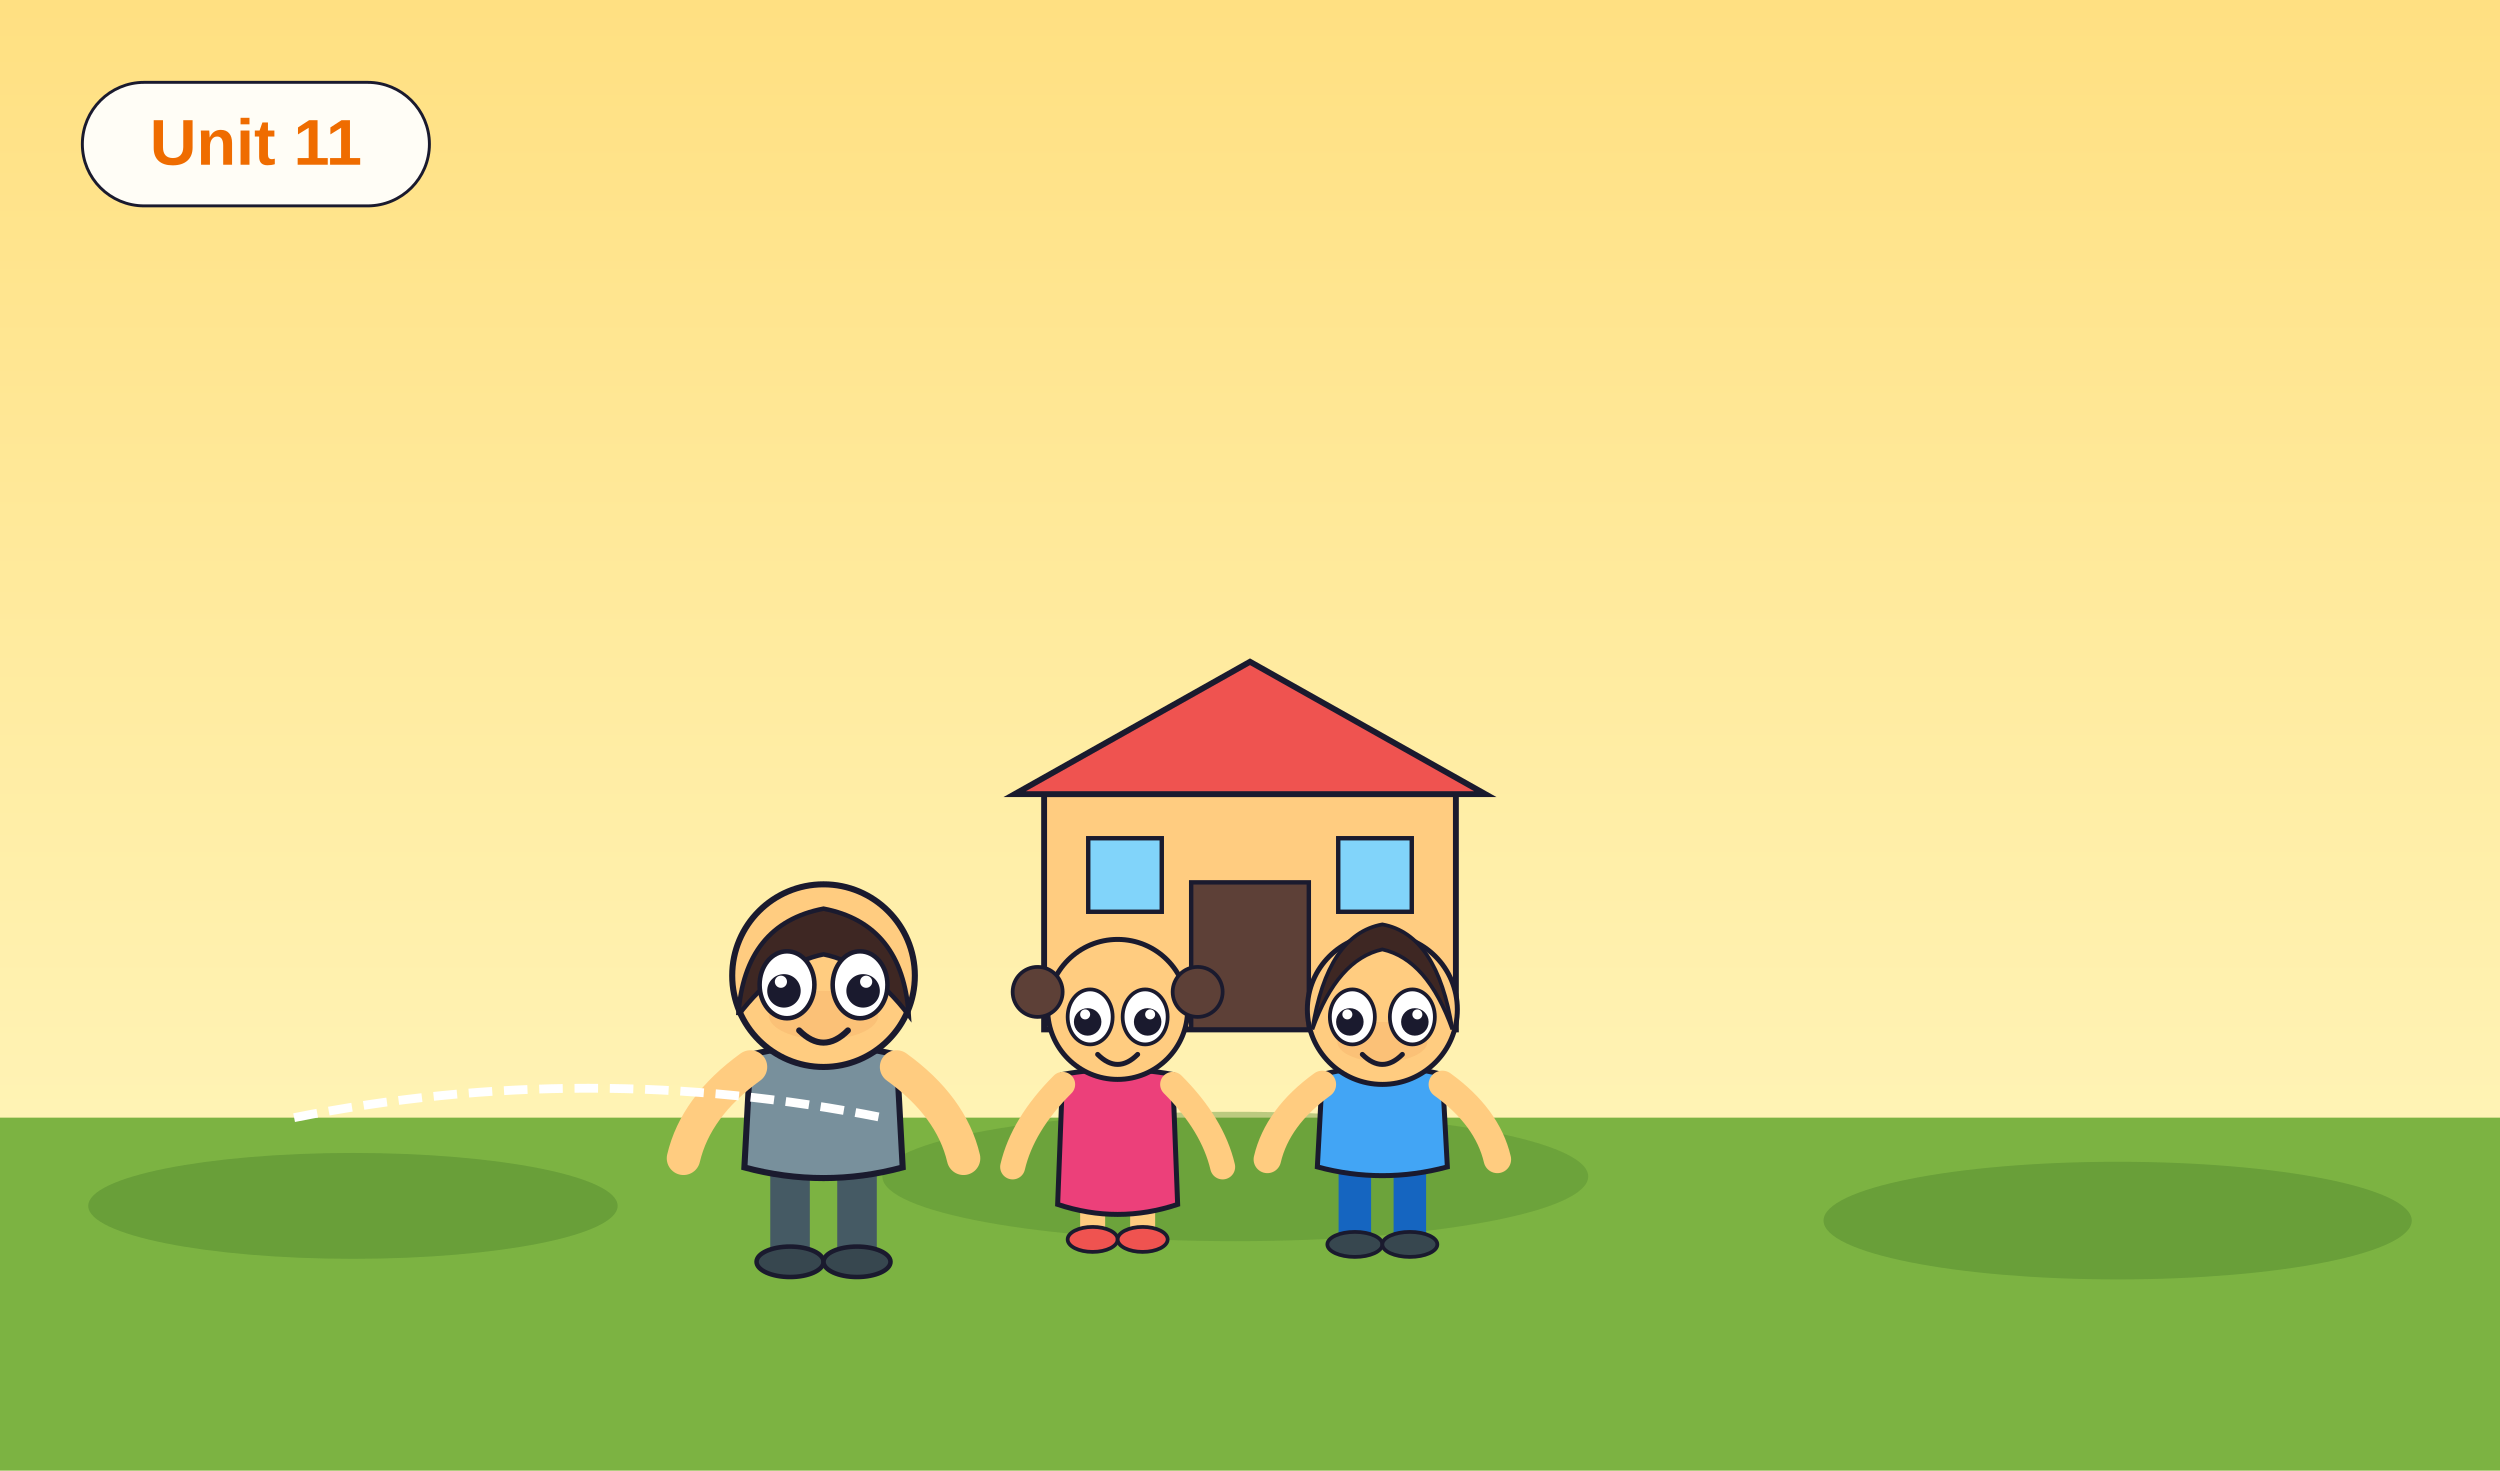
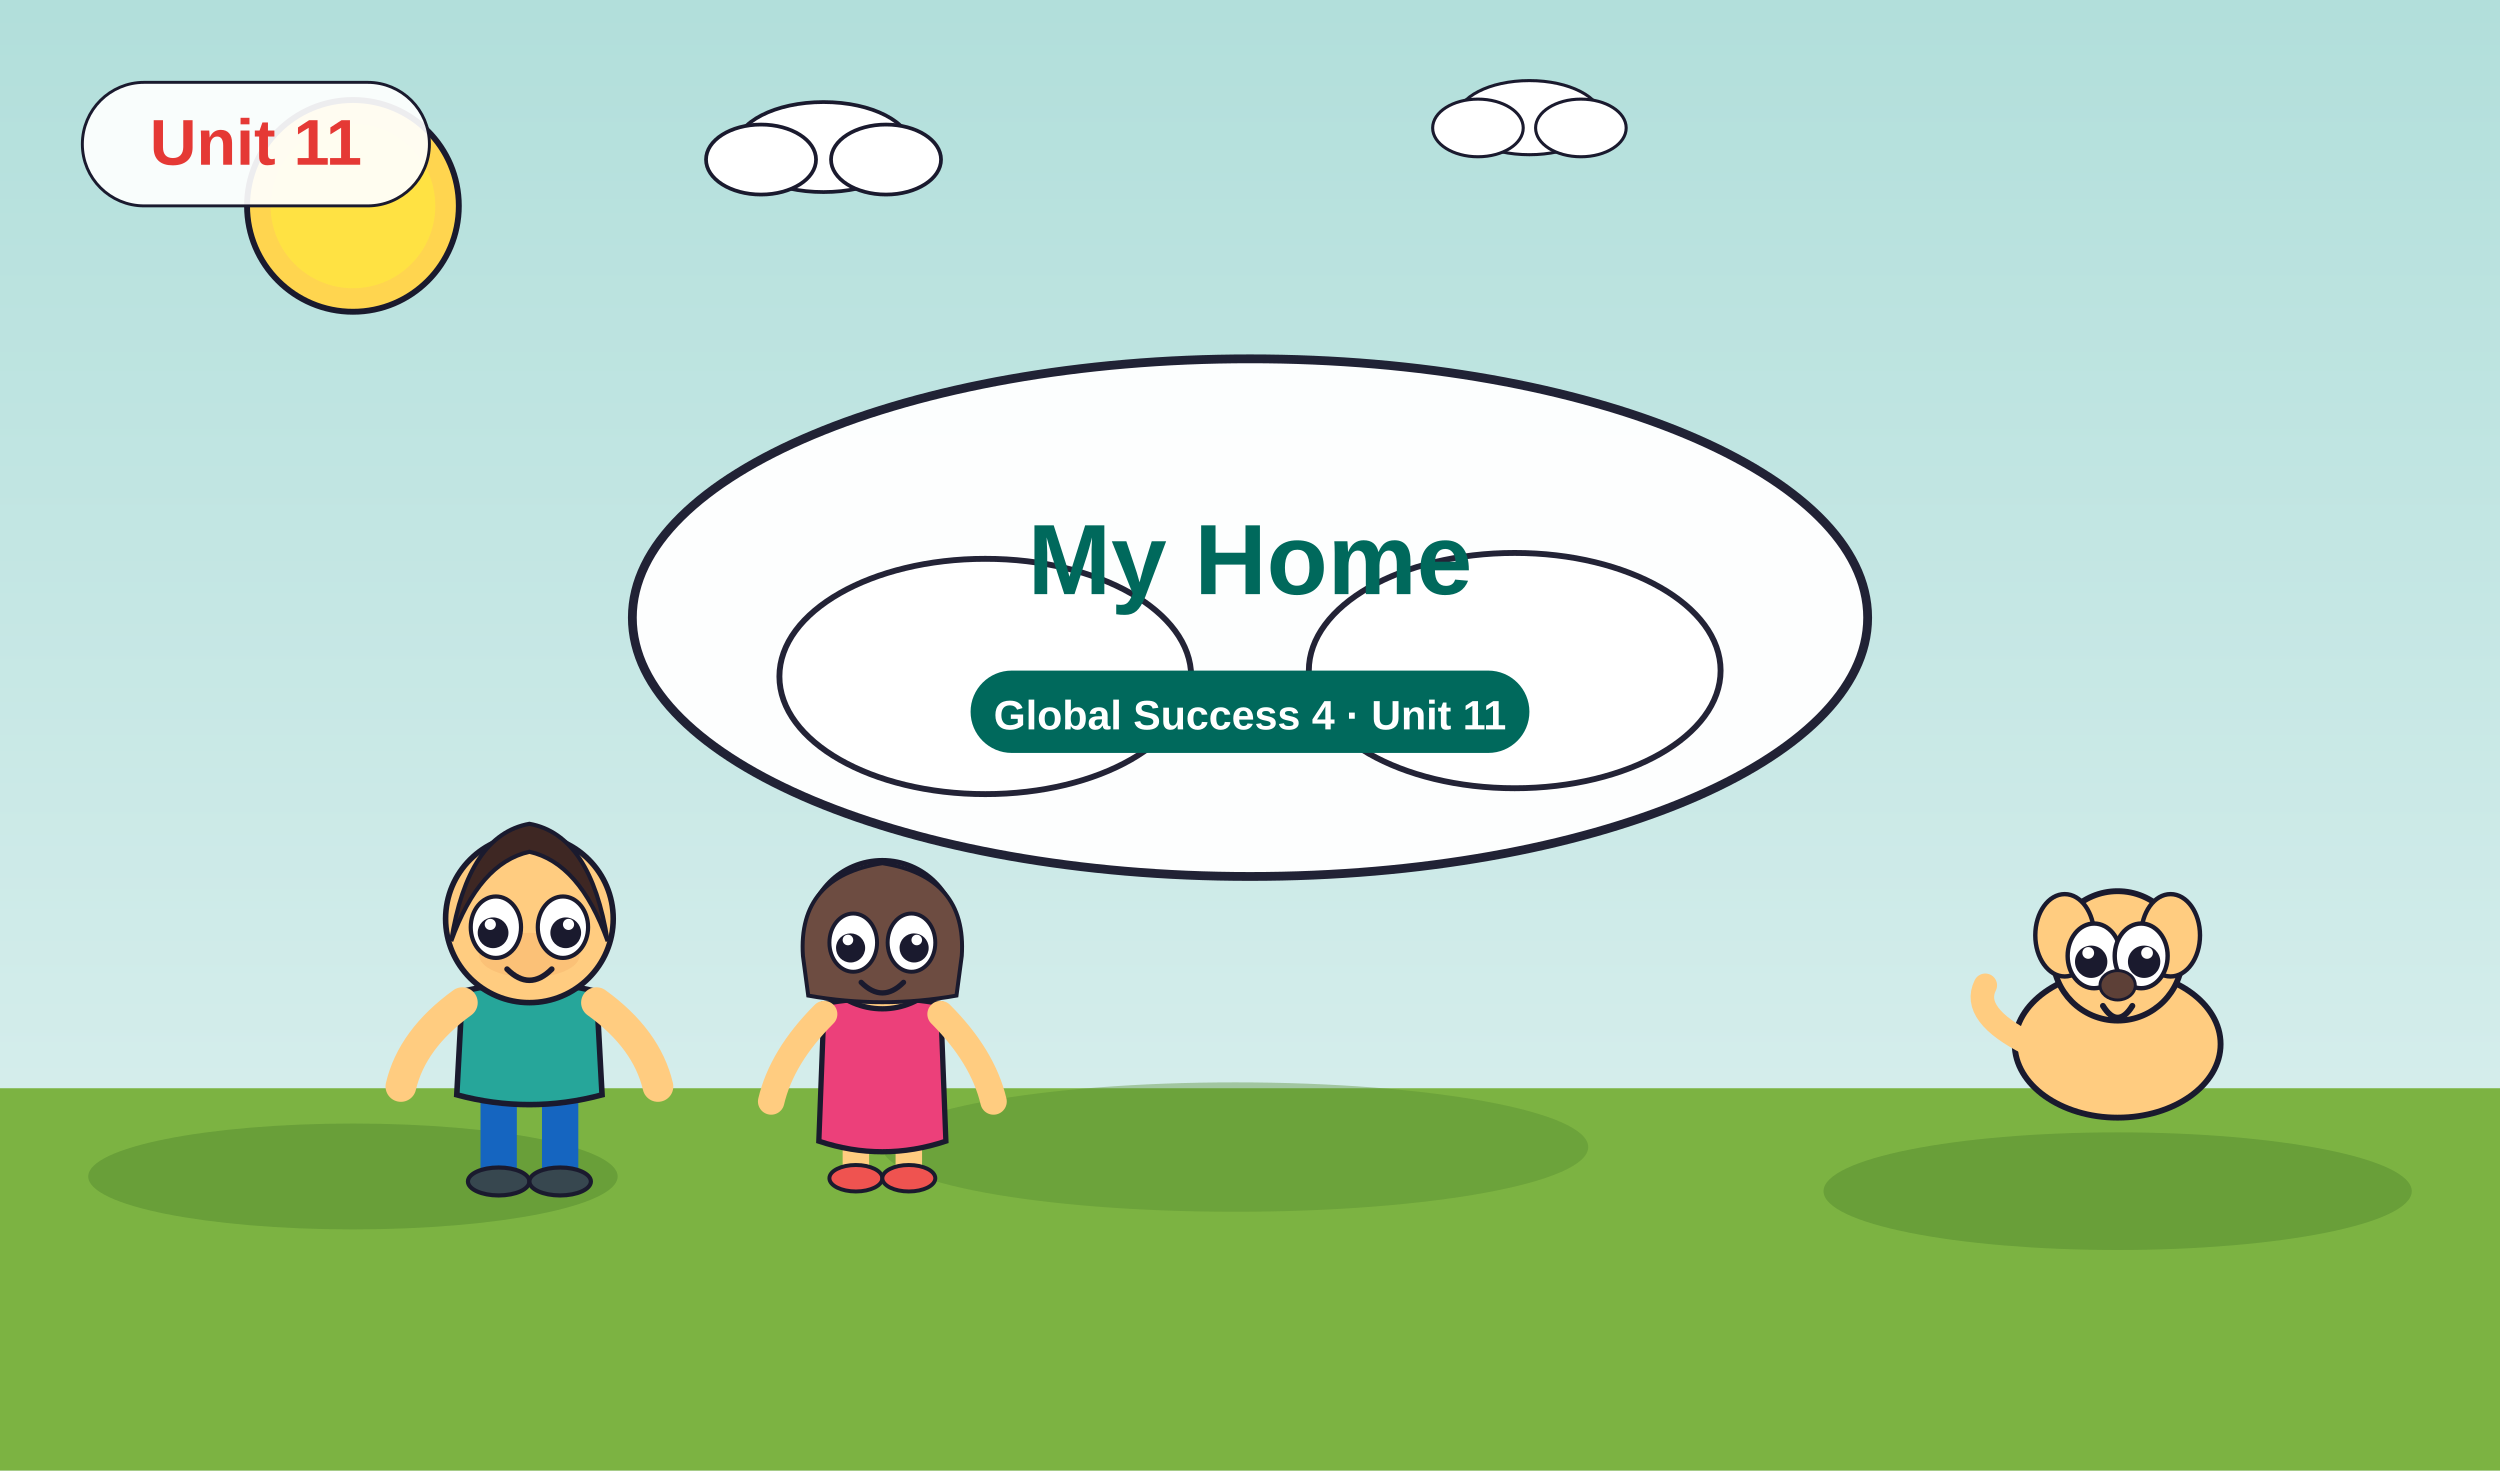
<svg xmlns="http://www.w3.org/2000/svg" viewBox="0 0 850 500" width="850" height="500" role="img" aria-label="Unit 11: My Home">
  <defs>
    <linearGradient id="sky" x1="0" y1="0" x2="0" y2="1">
-       <stop offset="0%" stop-color="#FFE082" />
-       <stop offset="100%" stop-color="#FFF9C4" />
+       <stop offset="0%" stop-color="#B2DFDB" />
+       <stop offset="100%" stop-color="#E0F2F1" />
    </linearGradient>
  </defs>
  <rect width="850" height="500" fill="url(#sky)" />
-   <rect y="380" width="850" height="120" fill="#7CB342" />
-   <ellipse cx="120" cy="410" rx="90" ry="18" fill="#558B2F" opacity="0.5" />
-   <ellipse cx="420" cy="400" rx="120" ry="22" fill="#558B2F" opacity="0.4" />
-   <ellipse cx="720" cy="415" rx="100" ry="20" fill="#558B2F" opacity="0.5" />
-   <g transform="translate(425,280)">
-     <rect x="-70" y="-10" width="140" height="80" fill="#FFCC80" stroke="#1A1A2E" stroke-width="2" />
-     <polygon points="-80,-10 0,-55 80,-10" fill="#EF5350" stroke="#1A1A2E" stroke-width="2" />
-     <rect x="-20" y="20" width="40" height="50" fill="#5D4037" stroke="#1A1A2E" stroke-width="1.5" />
-     <rect x="-55" y="5" width="25" height="25" fill="#81D4FA" stroke="#1A1A2E" stroke-width="1.5" />
-     <rect x="30" y="5" width="25" height="25" fill="#81D4FA" stroke="#1A1A2E" stroke-width="1.5" />
+   <circle cx="120" cy="70" r="36" fill="#FFD54F" stroke="#1A1A2E" stroke-width="2" />
+   <circle cx="120" cy="70" r="28" fill="#FFEB3B" opacity="0.6" />
+   <g transform="translate(280,50) scale(0.85)">
+     <ellipse cx="0" cy="0" rx="35" ry="18" fill="#FFFFFF" stroke="#1A1A2E" stroke-width="1.5" />
+     <ellipse cx="-25" cy="5" rx="22" ry="14" fill="#FFFFFF" stroke="#1A1A2E" stroke-width="1.5" />
+     <ellipse cx="25" cy="5" rx="22" ry="14" fill="#FFFFFF" stroke="#1A1A2E" stroke-width="1.5" />
  </g>
-   <g transform="translate(280,340) scale(1.035)">
-     <line x1="-11" y1="52" x2="-11" y2="82" stroke="#455A64" stroke-width="13" stroke-linecap="round" />
-     <line x1="11" y1="52" x2="11" y2="82" stroke="#455A64" stroke-width="13" stroke-linecap="round" />
-     <ellipse cx="-11" cy="86" rx="11" ry="5" fill="#37474F" stroke="#1A1A2E" stroke-width="1.5" />
-     <ellipse cx="11" cy="86" rx="11" ry="5" fill="#37474F" stroke="#1A1A2E" stroke-width="1.5" />
-     <path d="M-24 18 Q0 12 24 18 L26 55 Q0 62 -26 55 Z" fill="#78909C" stroke="#1A1A2E" stroke-width="2" />
-     <path d="M-24 22 Q-42 35 -46 52" fill="none" stroke="#FFCC80" stroke-width="11" stroke-linecap="round" />
-     <path d="M24 22 Q42 35 46 52" fill="none" stroke="#FFCC80" stroke-width="11" stroke-linecap="round" />
-     <circle cx="0" cy="-8" r="30" fill="#FFCC80" stroke="#1A1A2E" stroke-width="2" />
-     <ellipse cx="0" cy="5" rx="18" ry="8" fill="#F0A860" opacity="0.3" />
-     <path d="M-28 5 Q-26 -25 0 -30 Q26 -25 28 5 Q15 -12 0 -15 Q-15 -12 -28 5" fill="#3E2723" stroke="#1A1A2E" stroke-width="1.5" />
-     <ellipse cx="-12" cy="-5" rx="9" ry="11" fill="#FFFFFF" stroke="#1A1A2E" stroke-width="1.5" />
-     <circle cx="-13" cy="-3" r="5.5" fill="#1A1A2E" />
-     <circle cx="-14" cy="-6" r="2" fill="#FFFFFF" />
-     <ellipse cx="12" cy="-5" rx="9" ry="11" fill="#FFFFFF" stroke="#1A1A2E" stroke-width="1.5" />
-     <circle cx="13" cy="-3" r="5.5" fill="#1A1A2E" />
-     <circle cx="14" cy="-6" r="2" fill="#FFFFFF" />
-     <path d="M-8 10 Q0 18 8 10" fill="none" stroke="#1A1A2E" stroke-width="2" stroke-linecap="round" />
+   <g transform="translate(520,40) scale(0.7)">
+     <ellipse cx="0" cy="0" rx="35" ry="18" fill="#FFFFFF" stroke="#1A1A2E" stroke-width="1.5" />
+     <ellipse cx="-25" cy="5" rx="22" ry="14" fill="#FFFFFF" stroke="#1A1A2E" stroke-width="1.5" />
+     <ellipse cx="25" cy="5" rx="22" ry="14" fill="#FFFFFF" stroke="#1A1A2E" stroke-width="1.5" />
  </g>
-   <g transform="translate(380,350) scale(0.85)">
-     <line x1="-10" y1="52" x2="-10" y2="80" stroke="#FFCC80" stroke-width="10" stroke-linecap="round" />
-     <line x1="10" y1="52" x2="10" y2="80" stroke="#FFCC80" stroke-width="10" stroke-linecap="round" />
-     <ellipse cx="-10" cy="84" rx="10" ry="5" fill="#EF5350" stroke="#1A1A2E" stroke-width="1.5" />
-     <ellipse cx="10" cy="84" rx="10" ry="5" fill="#EF5350" stroke="#1A1A2E" stroke-width="1.5" />
-     <path d="M-22 18 Q0 14 22 18 L24 70 Q0 78 -24 70 Z" fill="#EC407A" stroke="#1A1A2E" stroke-width="2" />
-     <path d="M-22 22 Q-38 38 -42 55" fill="none" stroke="#FFCC80" stroke-width="10" stroke-linecap="round" />
-     <path d="M22 22 Q38 38 42 55" fill="none" stroke="#FFCC80" stroke-width="10" stroke-linecap="round" />
-     <circle cx="0" cy="-8" r="28" fill="#FFCC80" stroke="#1A1A2E" stroke-width="2" />
-     <circle cx="-32" cy="-15" r="10" fill="#5D4037" stroke="#1A1A2E" stroke-width="1.5" />
-     <circle cx="32" cy="-15" r="10" fill="#5D4037" stroke="#1A1A2E" stroke-width="1.5" />
-     <ellipse cx="-11" cy="-5" rx="9" ry="11" fill="#FFFFFF" stroke="#1A1A2E" stroke-width="1.5" />
-     <circle cx="-12" cy="-3" r="5.5" fill="#1A1A2E" />
-     <circle cx="-13" cy="-6" r="2" fill="#FFFFFF" />
-     <ellipse cx="11" cy="-5" rx="9" ry="11" fill="#FFFFFF" stroke="#1A1A2E" stroke-width="1.5" />
-     <circle cx="12" cy="-3" r="5.5" fill="#1A1A2E" />
-     <circle cx="13" cy="-6" r="2" fill="#FFFFFF" />
-     <path d="M-8 10 Q0 18 8 10" fill="none" stroke="#1A1A2E" stroke-width="2" stroke-linecap="round" />
+   <rect y="370" width="850" height="130" fill="#7CB342" />
+   <ellipse cx="120" cy="400" rx="90" ry="18" fill="#558B2F" opacity="0.5" />
+   <ellipse cx="420" cy="390" rx="120" ry="22" fill="#558B2F" opacity="0.4" />
+   <ellipse cx="720" cy="405" rx="100" ry="20" fill="#558B2F" opacity="0.5" />
+   <g transform="translate(720,340)">
+     <ellipse cx="0" cy="15" rx="35" ry="25" fill="#FFCC80" stroke="#1A1A2E" stroke-width="2" />
+     <circle cx="0" cy="-15" r="22" fill="#FFCC80" stroke="#1A1A2E" stroke-width="2" />
+     <ellipse cx="-18" cy="-22" rx="10" ry="14" fill="#FFCC80" stroke="#1A1A2E" stroke-width="1.5" />
+     <ellipse cx="18" cy="-22" rx="10" ry="14" fill="#FFCC80" stroke="#1A1A2E" stroke-width="1.5" />
+     <ellipse cx="-8" cy="-15" rx="9" ry="11" fill="#FFFFFF" stroke="#1A1A2E" stroke-width="1.5" />
+     <circle cx="-9" cy="-13" r="5.5" fill="#1A1A2E" />
+     <circle cx="-10" cy="-16" r="2" fill="#FFFFFF" />
+     <ellipse cx="8" cy="-15" rx="9" ry="11" fill="#FFFFFF" stroke="#1A1A2E" stroke-width="1.5" />
+     <circle cx="9" cy="-13" r="5.5" fill="#1A1A2E" />
+     <circle cx="10" cy="-16" r="2" fill="#FFFFFF" />
+     <ellipse cx="0" cy="-5" rx="6" ry="5" fill="#5D4037" stroke="#1A1A2E" stroke-width="1" />
+     <path d="M-5 2 Q0 10 5 2" fill="none" stroke="#1A1A2E" stroke-width="2" stroke-linecap="round" />
+     <path d="M-30 15 Q-50 5 -45 -5" fill="none" stroke="#FFCC80" stroke-width="8" stroke-linecap="round" />
  </g>
-   <g transform="translate(470,350) scale(0.85)">
+   <g transform="translate(180,320) scale(0.95)">
    <line x1="-11" y1="52" x2="-11" y2="82" stroke="#1565C0" stroke-width="13" stroke-linecap="round" />
    <line x1="11" y1="52" x2="11" y2="82" stroke="#1565C0" stroke-width="13" stroke-linecap="round" />
    <ellipse cx="-11" cy="86" rx="11" ry="5" fill="#37474F" stroke="#1A1A2E" stroke-width="1.5" />
    <ellipse cx="11" cy="86" rx="11" ry="5" fill="#37474F" stroke="#1A1A2E" stroke-width="1.5" />
-     <path d="M-24 18 Q0 12 24 18 L26 55 Q0 62 -26 55 Z" fill="#42A5F5" stroke="#1A1A2E" stroke-width="2" />
+     <path d="M-24 18 Q0 12 24 18 L26 55 Q0 62 -26 55 Z" fill="#26A69A" stroke="#1A1A2E" stroke-width="2" />
    <path d="M-24 22 Q-42 35 -46 52" fill="none" stroke="#FFCC80" stroke-width="11" stroke-linecap="round" />
    <path d="M24 22 Q42 35 46 52" fill="none" stroke="#FFCC80" stroke-width="11" stroke-linecap="round" />
    <circle cx="0" cy="-8" r="30" fill="#FFCC80" stroke="#1A1A2E" stroke-width="2" />
    <ellipse cx="0" cy="5" rx="18" ry="8" fill="#F0A860" opacity="0.3" />
    <path d="M-28 0 Q-22 -38 0 -42 Q22 -38 28 0 Q18 -28 0 -32 Q-18 -28 -28 0" fill="#3E2723" stroke="#1A1A2E" stroke-width="1.5" />
    <ellipse cx="-12" cy="-5" rx="9" ry="11" fill="#FFFFFF" stroke="#1A1A2E" stroke-width="1.5" />
    <circle cx="-13" cy="-3" r="5.5" fill="#1A1A2E" />
    <circle cx="-14" cy="-6" r="2" fill="#FFFFFF" />
    <ellipse cx="12" cy="-5" rx="9" ry="11" fill="#FFFFFF" stroke="#1A1A2E" stroke-width="1.5" />
    <circle cx="13" cy="-3" r="5.5" fill="#1A1A2E" />
    <circle cx="14" cy="-6" r="2" fill="#FFFFFF" />
    <path d="M-8 10 Q0 18 8 10" fill="none" stroke="#1A1A2E" stroke-width="2" stroke-linecap="round" />
  </g>
-   <path d="M100 380 Q200 360 300 380" fill="none" stroke="#FFFFFF" stroke-width="3" stroke-dasharray="8 4" />
+   <g transform="translate(300,325) scale(0.9)">
+     <line x1="-10" y1="52" x2="-10" y2="80" stroke="#FFCC80" stroke-width="10" stroke-linecap="round" />
+     <line x1="10" y1="52" x2="10" y2="80" stroke="#FFCC80" stroke-width="10" stroke-linecap="round" />
+     <ellipse cx="-10" cy="84" rx="10" ry="5" fill="#EF5350" stroke="#1A1A2E" stroke-width="1.5" />
+     <ellipse cx="10" cy="84" rx="10" ry="5" fill="#EF5350" stroke="#1A1A2E" stroke-width="1.5" />
+     <path d="M-22 18 Q0 14 22 18 L24 70 Q0 78 -24 70 Z" fill="#EC407A" stroke="#1A1A2E" stroke-width="2" />
+     <path d="M-22 22 Q-38 38 -42 55" fill="none" stroke="#FFCC80" stroke-width="10" stroke-linecap="round" />
+     <path d="M22 22 Q38 38 42 55" fill="none" stroke="#FFCC80" stroke-width="10" stroke-linecap="round" />
+     <circle cx="0" cy="-8" r="28" fill="#FFCC80" stroke="#1A1A2E" stroke-width="2" />
+     <path d="M-30 0 Q-32 -30 0 -35 Q32 -30 30 0 L28 15 Q0 20 -28 15 Z" fill="#6D4C41" stroke="#1A1A2E" stroke-width="1.5" />
+     <ellipse cx="-11" cy="-5" rx="9" ry="11" fill="#FFFFFF" stroke="#1A1A2E" stroke-width="1.5" />
+     <circle cx="-12" cy="-3" r="5.5" fill="#1A1A2E" />
+     <circle cx="-13" cy="-6" r="2" fill="#FFFFFF" />
+     <ellipse cx="11" cy="-5" rx="9" ry="11" fill="#FFFFFF" stroke="#1A1A2E" stroke-width="1.5" />
+     <circle cx="12" cy="-3" r="5.5" fill="#1A1A2E" />
+     <circle cx="13" cy="-6" r="2" fill="#FFFFFF" />
+     <path d="M-8 10 Q0 18 8 10" fill="none" stroke="#1A1A2E" stroke-width="2" stroke-linecap="round" />
+   </g>
+   <g transform="translate(425,210)">
+     <ellipse cx="0" cy="0" rx="210" ry="88" fill="#FFFFFF" stroke="#1A1A2E" stroke-width="3" opacity="0.96" />
+     <ellipse cx="-90" cy="20" rx="70" ry="40" fill="#FFFFFF" stroke="#1A1A2E" stroke-width="2" opacity="0.96" />
+     <ellipse cx="90" cy="18" rx="70" ry="40" fill="#FFFFFF" stroke="#1A1A2E" stroke-width="2" opacity="0.96" />
+     <text x="0" y="-8" text-anchor="middle" font-family="Arial Rounded MT Bold,Arial,Helvetica,sans-serif" font-size="34" font-weight="700" fill="#00695C">My Home</text>
+     <rect x="-95" y="18" width="190" height="28" rx="14" fill="#00695C" />
+     <text x="0" y="38" text-anchor="middle" font-family="Arial,Helvetica,sans-serif" font-size="14" font-weight="700" fill="#FFFFFF">Global Success 4 · Unit 11</text>
+   </g>
  <rect x="28" y="28" width="118" height="42" rx="21" fill="rgba(255,255,255,0.92)" stroke="#1A1A2E" stroke-width="1" />
-   <text x="87" y="56" text-anchor="middle" font-family="Arial,Helvetica,sans-serif" font-size="22" font-weight="700" fill="#EF6C00">Unit 11</text>
+   <text x="87" y="56" text-anchor="middle" font-family="Arial,Helvetica,sans-serif" font-size="22" font-weight="700" fill="#E53935">Unit 11</text>
</svg>
